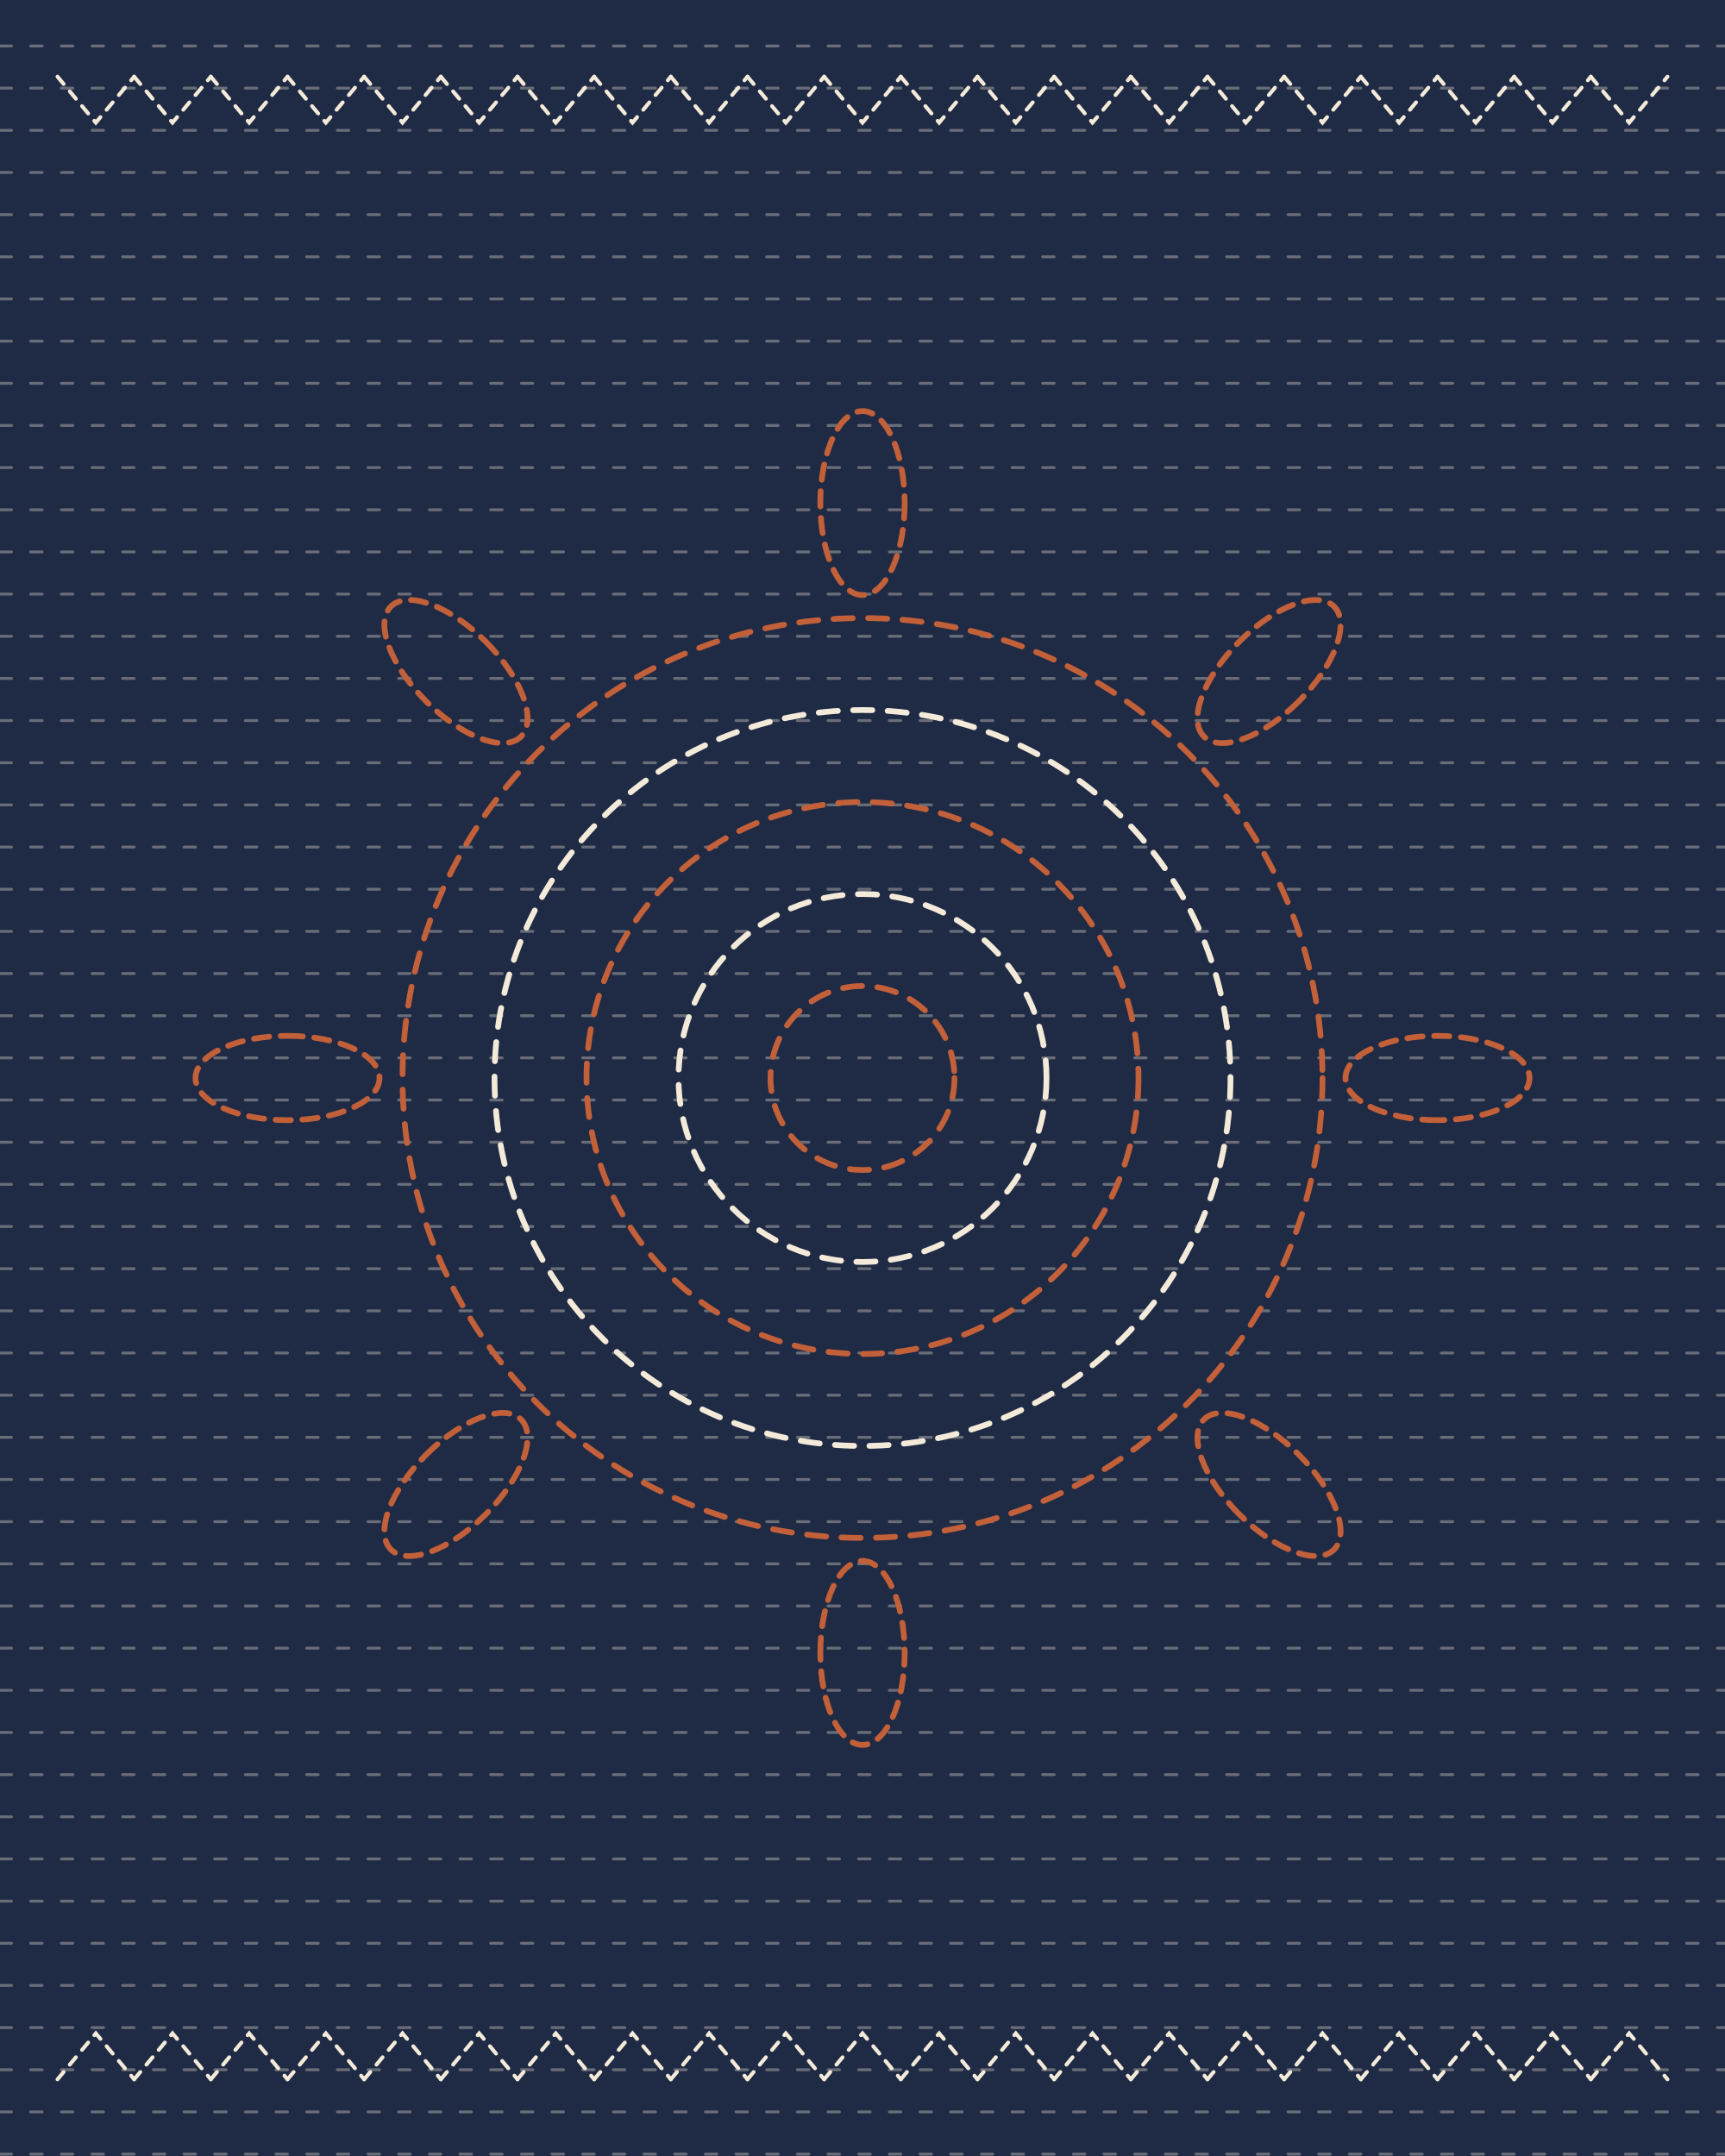
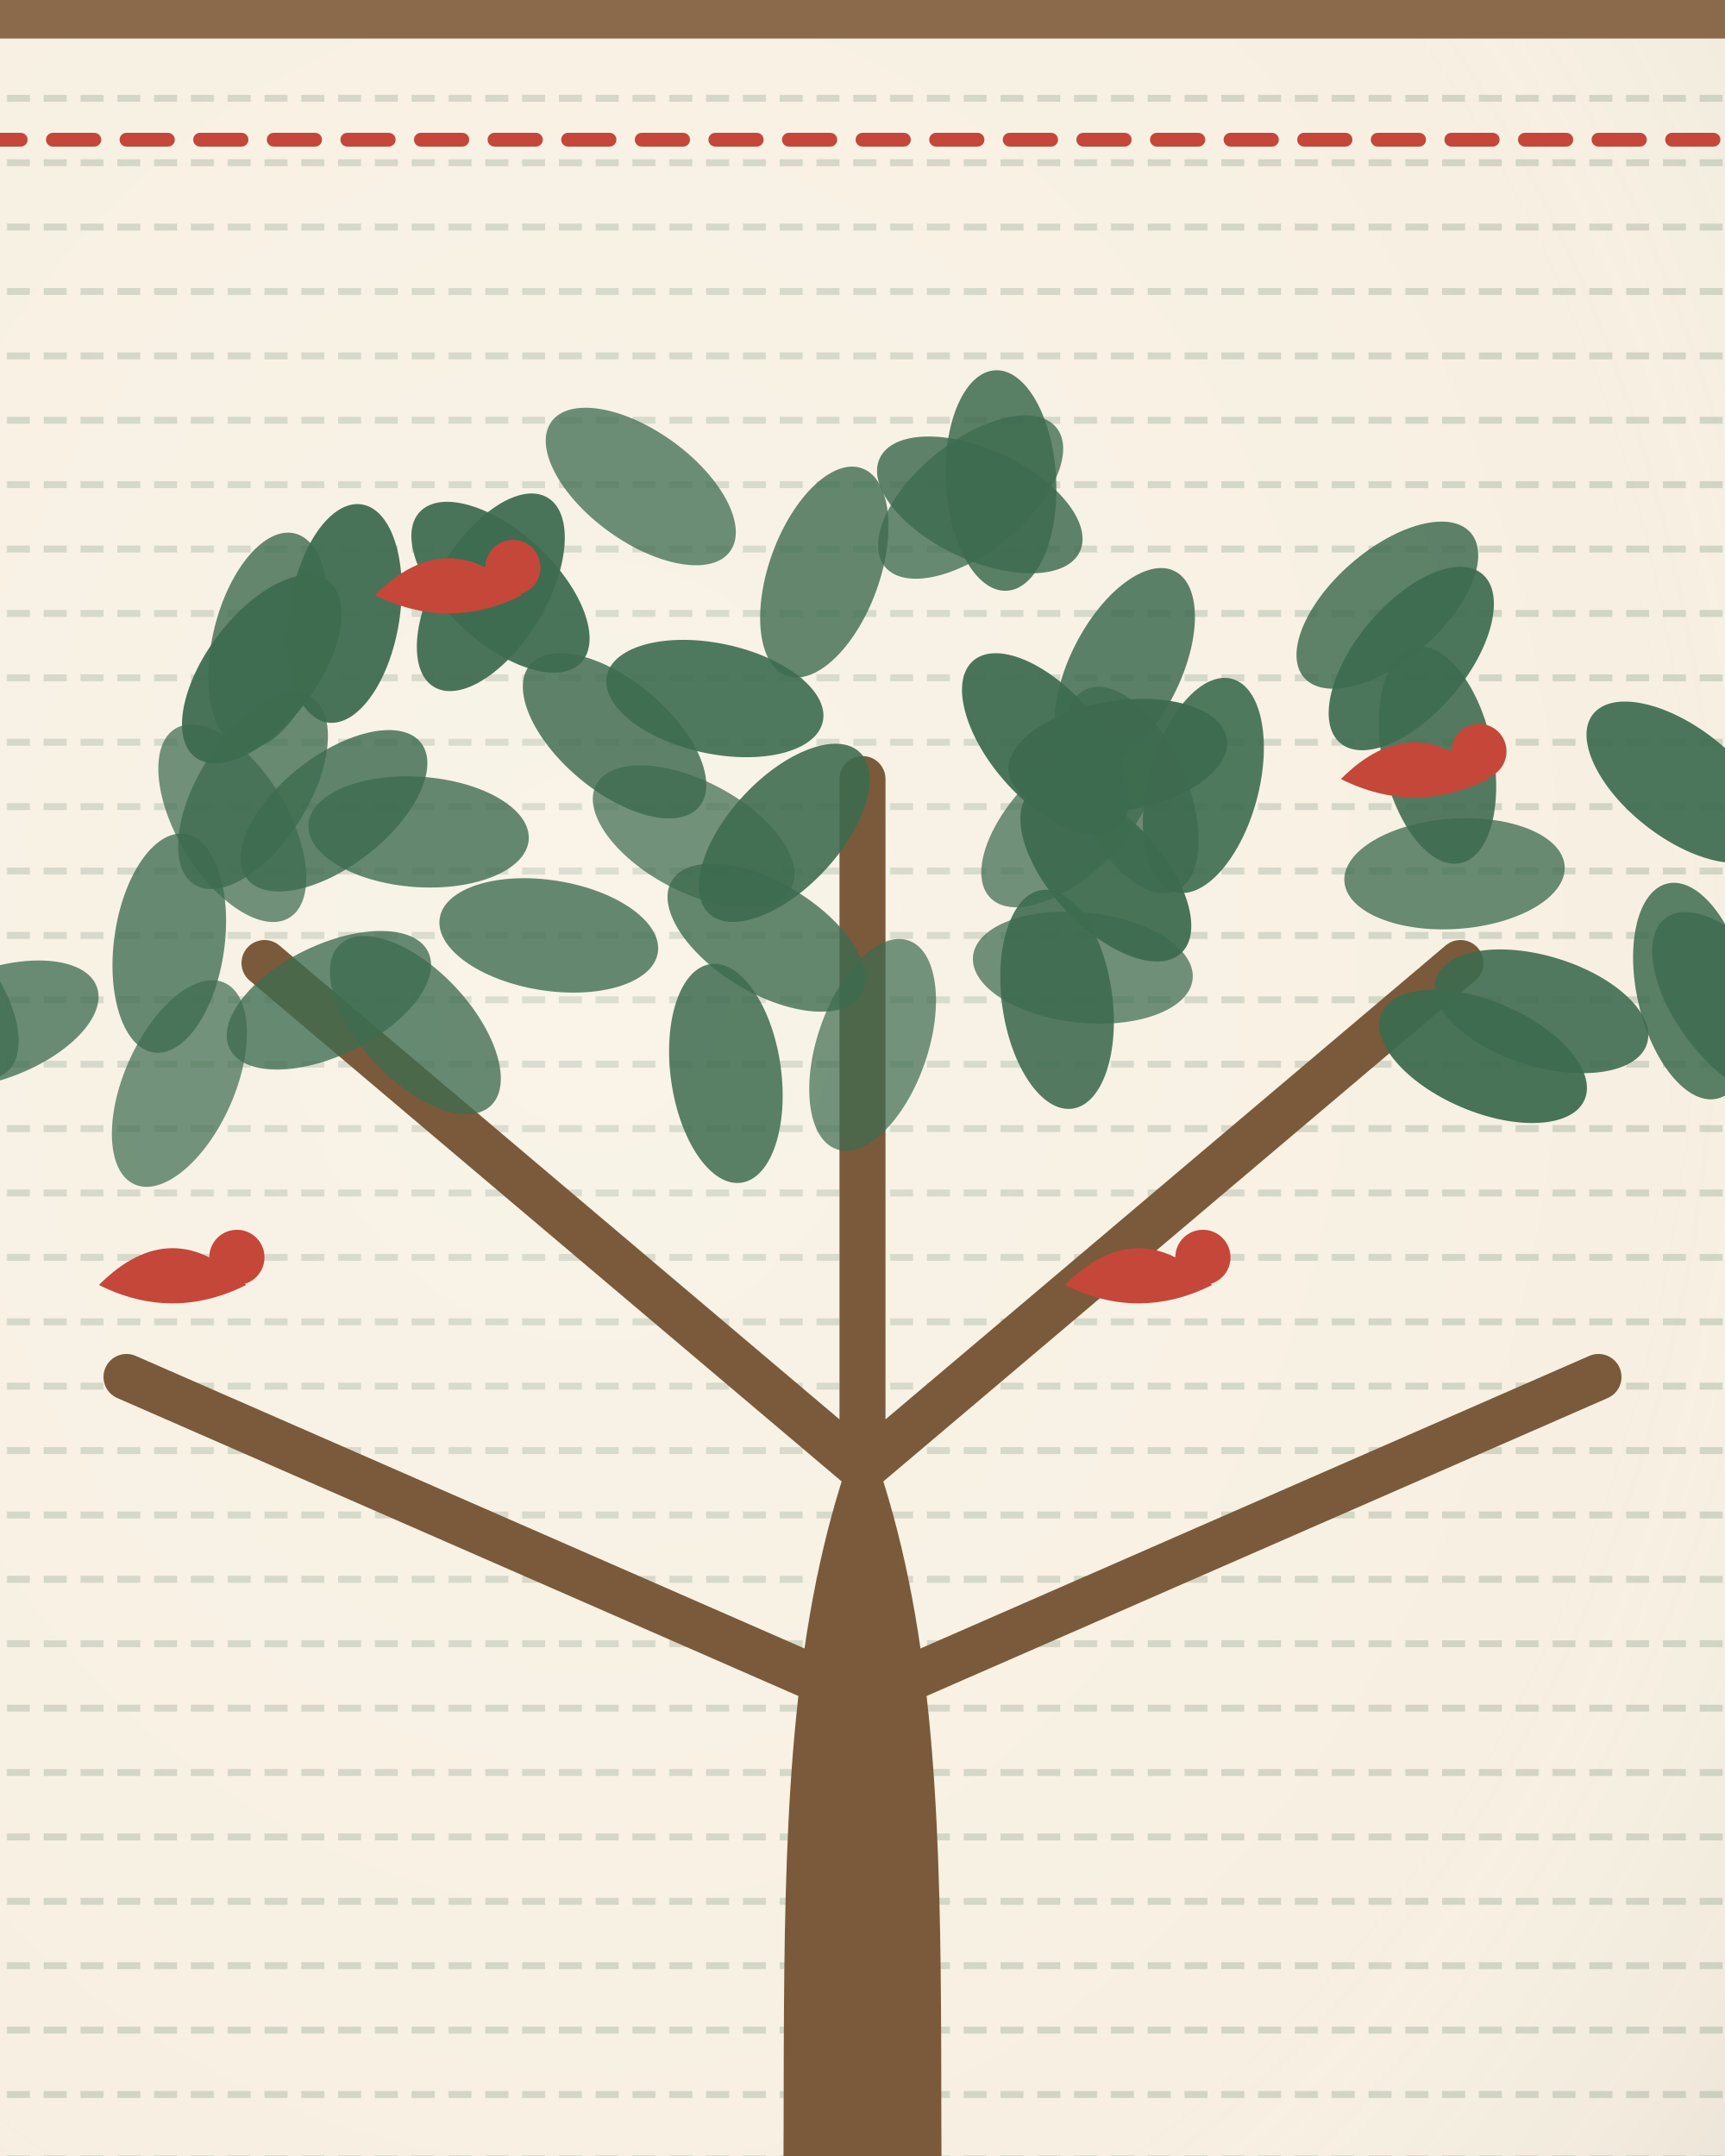
<svg xmlns="http://www.w3.org/2000/svg" viewBox="0 0 900 1125" width="900" height="1125">
-   <rect width="100%" height="100%" fill="#1f2a44" />
-   <path d="M0 24H900" fill="none" stroke="#f3ead9" stroke-width="1.5" stroke-dasharray="6 10" stroke-linecap="round" opacity="0.35" />
-   <path d="M0 46H900" fill="none" stroke="#f3ead9" stroke-width="1.5" stroke-dasharray="6 10" stroke-linecap="round" opacity="0.35" />
-   <path d="M0 68H900" fill="none" stroke="#f3ead9" stroke-width="1.5" stroke-dasharray="6 10" stroke-linecap="round" opacity="0.35" />
-   <path d="M0 90H900" fill="none" stroke="#f3ead9" stroke-width="1.5" stroke-dasharray="6 10" stroke-linecap="round" opacity="0.35" />
-   <path d="M0 112H900" fill="none" stroke="#f3ead9" stroke-width="1.5" stroke-dasharray="6 10" stroke-linecap="round" opacity="0.35" />
-   <path d="M0 134H900" fill="none" stroke="#f3ead9" stroke-width="1.5" stroke-dasharray="6 10" stroke-linecap="round" opacity="0.35" />
-   <path d="M0 156H900" fill="none" stroke="#f3ead9" stroke-width="1.5" stroke-dasharray="6 10" stroke-linecap="round" opacity="0.35" />
-   <path d="M0 178H900" fill="none" stroke="#f3ead9" stroke-width="1.5" stroke-dasharray="6 10" stroke-linecap="round" opacity="0.35" />
-   <path d="M0 200H900" fill="none" stroke="#f3ead9" stroke-width="1.5" stroke-dasharray="6 10" stroke-linecap="round" opacity="0.35" />
-   <path d="M0 222H900" fill="none" stroke="#f3ead9" stroke-width="1.5" stroke-dasharray="6 10" stroke-linecap="round" opacity="0.35" />
-   <path d="M0 244H900" fill="none" stroke="#f3ead9" stroke-width="1.5" stroke-dasharray="6 10" stroke-linecap="round" opacity="0.35" />
-   <path d="M0 266H900" fill="none" stroke="#f3ead9" stroke-width="1.5" stroke-dasharray="6 10" stroke-linecap="round" opacity="0.35" />
-   <path d="M0 288H900" fill="none" stroke="#f3ead9" stroke-width="1.5" stroke-dasharray="6 10" stroke-linecap="round" opacity="0.35" />
-   <path d="M0 310H900" fill="none" stroke="#f3ead9" stroke-width="1.5" stroke-dasharray="6 10" stroke-linecap="round" opacity="0.35" />
-   <path d="M0 332H900" fill="none" stroke="#f3ead9" stroke-width="1.5" stroke-dasharray="6 10" stroke-linecap="round" opacity="0.35" />
-   <path d="M0 354H900" fill="none" stroke="#f3ead9" stroke-width="1.5" stroke-dasharray="6 10" stroke-linecap="round" opacity="0.35" />
-   <path d="M0 376H900" fill="none" stroke="#f3ead9" stroke-width="1.5" stroke-dasharray="6 10" stroke-linecap="round" opacity="0.35" />
-   <path d="M0 398H900" fill="none" stroke="#f3ead9" stroke-width="1.5" stroke-dasharray="6 10" stroke-linecap="round" opacity="0.35" />
-   <path d="M0 420H900" fill="none" stroke="#f3ead9" stroke-width="1.5" stroke-dasharray="6 10" stroke-linecap="round" opacity="0.35" />
-   <path d="M0 442H900" fill="none" stroke="#f3ead9" stroke-width="1.5" stroke-dasharray="6 10" stroke-linecap="round" opacity="0.35" />
-   <path d="M0 464H900" fill="none" stroke="#f3ead9" stroke-width="1.5" stroke-dasharray="6 10" stroke-linecap="round" opacity="0.35" />
-   <path d="M0 486H900" fill="none" stroke="#f3ead9" stroke-width="1.5" stroke-dasharray="6 10" stroke-linecap="round" opacity="0.35" />
-   <path d="M0 508H900" fill="none" stroke="#f3ead9" stroke-width="1.5" stroke-dasharray="6 10" stroke-linecap="round" opacity="0.35" />
-   <path d="M0 530H900" fill="none" stroke="#f3ead9" stroke-width="1.5" stroke-dasharray="6 10" stroke-linecap="round" opacity="0.35" />
-   <path d="M0 552H900" fill="none" stroke="#f3ead9" stroke-width="1.5" stroke-dasharray="6 10" stroke-linecap="round" opacity="0.35" />
-   <path d="M0 574H900" fill="none" stroke="#f3ead9" stroke-width="1.5" stroke-dasharray="6 10" stroke-linecap="round" opacity="0.35" />
-   <path d="M0 596H900" fill="none" stroke="#f3ead9" stroke-width="1.5" stroke-dasharray="6 10" stroke-linecap="round" opacity="0.35" />
-   <path d="M0 618H900" fill="none" stroke="#f3ead9" stroke-width="1.5" stroke-dasharray="6 10" stroke-linecap="round" opacity="0.35" />
-   <path d="M0 640H900" fill="none" stroke="#f3ead9" stroke-width="1.5" stroke-dasharray="6 10" stroke-linecap="round" opacity="0.35" />
-   <path d="M0 662H900" fill="none" stroke="#f3ead9" stroke-width="1.5" stroke-dasharray="6 10" stroke-linecap="round" opacity="0.35" />
-   <path d="M0 684H900" fill="none" stroke="#f3ead9" stroke-width="1.5" stroke-dasharray="6 10" stroke-linecap="round" opacity="0.35" />
-   <path d="M0 706H900" fill="none" stroke="#f3ead9" stroke-width="1.5" stroke-dasharray="6 10" stroke-linecap="round" opacity="0.35" />
-   <path d="M0 728H900" fill="none" stroke="#f3ead9" stroke-width="1.5" stroke-dasharray="6 10" stroke-linecap="round" opacity="0.35" />
-   <path d="M0 750H900" fill="none" stroke="#f3ead9" stroke-width="1.5" stroke-dasharray="6 10" stroke-linecap="round" opacity="0.35" />
-   <path d="M0 772H900" fill="none" stroke="#f3ead9" stroke-width="1.5" stroke-dasharray="6 10" stroke-linecap="round" opacity="0.35" />
-   <path d="M0 794H900" fill="none" stroke="#f3ead9" stroke-width="1.5" stroke-dasharray="6 10" stroke-linecap="round" opacity="0.35" />
-   <path d="M0 816H900" fill="none" stroke="#f3ead9" stroke-width="1.5" stroke-dasharray="6 10" stroke-linecap="round" opacity="0.35" />
-   <path d="M0 838H900" fill="none" stroke="#f3ead9" stroke-width="1.5" stroke-dasharray="6 10" stroke-linecap="round" opacity="0.35" />
-   <path d="M0 860H900" fill="none" stroke="#f3ead9" stroke-width="1.5" stroke-dasharray="6 10" stroke-linecap="round" opacity="0.35" />
-   <path d="M0 882H900" fill="none" stroke="#f3ead9" stroke-width="1.5" stroke-dasharray="6 10" stroke-linecap="round" opacity="0.35" />
-   <path d="M0 904H900" fill="none" stroke="#f3ead9" stroke-width="1.5" stroke-dasharray="6 10" stroke-linecap="round" opacity="0.35" />
-   <path d="M0 926H900" fill="none" stroke="#f3ead9" stroke-width="1.5" stroke-dasharray="6 10" stroke-linecap="round" opacity="0.35" />
-   <path d="M0 948H900" fill="none" stroke="#f3ead9" stroke-width="1.5" stroke-dasharray="6 10" stroke-linecap="round" opacity="0.35" />
-   <path d="M0 970H900" fill="none" stroke="#f3ead9" stroke-width="1.5" stroke-dasharray="6 10" stroke-linecap="round" opacity="0.35" />
-   <path d="M0 992H900" fill="none" stroke="#f3ead9" stroke-width="1.5" stroke-dasharray="6 10" stroke-linecap="round" opacity="0.35" />
-   <path d="M0 1014H900" fill="none" stroke="#f3ead9" stroke-width="1.5" stroke-dasharray="6 10" stroke-linecap="round" opacity="0.35" />
-   <path d="M0 1036H900" fill="none" stroke="#f3ead9" stroke-width="1.5" stroke-dasharray="6 10" stroke-linecap="round" opacity="0.35" />
-   <path d="M0 1058H900" fill="none" stroke="#f3ead9" stroke-width="1.5" stroke-dasharray="6 10" stroke-linecap="round" opacity="0.35" />
-   <path d="M0 1080H900" fill="none" stroke="#f3ead9" stroke-width="1.5" stroke-dasharray="6 10" stroke-linecap="round" opacity="0.35" />
-   <path d="M0 1102H900" fill="none" stroke="#f3ead9" stroke-width="1.5" stroke-dasharray="6 10" stroke-linecap="round" opacity="0.35" />
-   <path d="M0 1124H900" fill="none" stroke="#f3ead9" stroke-width="1.5" stroke-dasharray="6 10" stroke-linecap="round" opacity="0.35" />
-   <circle cx="450" cy="562.5" r="48" fill="none" stroke="#c2603a" stroke-width="3" stroke-dasharray="10 8" stroke-linecap="round" />
-   <circle cx="450" cy="562.5" r="96" fill="none" stroke="#f3ead9" stroke-width="3" stroke-dasharray="10 8" stroke-linecap="round" />
-   <circle cx="450" cy="562.5" r="144" fill="none" stroke="#c2603a" stroke-width="3" stroke-dasharray="10 8" stroke-linecap="round" />
-   <circle cx="450" cy="562.5" r="192" fill="none" stroke="#f3ead9" stroke-width="3" stroke-dasharray="10 8" stroke-linecap="round" />
-   <circle cx="450" cy="562.5" r="240" fill="none" stroke="#c2603a" stroke-width="3" stroke-dasharray="10 8" stroke-linecap="round" />
-   <ellipse cx="750.0" cy="562.5" rx="22" ry="48" transform="rotate(90.0 750.0 562.5)" fill="none" stroke="#c2603a" stroke-width="3" stroke-dasharray="8 6" stroke-linecap="round" />
-   <ellipse cx="662.1" cy="774.6" rx="22" ry="48" transform="rotate(135.0 662.1 774.6)" fill="none" stroke="#c2603a" stroke-width="3" stroke-dasharray="8 6" stroke-linecap="round" />
-   <ellipse cx="450.0" cy="862.5" rx="22" ry="48" transform="rotate(180.0 450.0 862.5)" fill="none" stroke="#c2603a" stroke-width="3" stroke-dasharray="8 6" stroke-linecap="round" />
-   <ellipse cx="237.9" cy="774.6" rx="22" ry="48" transform="rotate(225.0 237.9 774.6)" fill="none" stroke="#c2603a" stroke-width="3" stroke-dasharray="8 6" stroke-linecap="round" />
-   <ellipse cx="150.0" cy="562.5" rx="22" ry="48" transform="rotate(270.0 150.0 562.5)" fill="none" stroke="#c2603a" stroke-width="3" stroke-dasharray="8 6" stroke-linecap="round" />
-   <ellipse cx="237.9" cy="350.4" rx="22" ry="48" transform="rotate(315.0 237.9 350.4)" fill="none" stroke="#c2603a" stroke-width="3" stroke-dasharray="8 6" stroke-linecap="round" />
-   <ellipse cx="450.0" cy="262.5" rx="22" ry="48" transform="rotate(360.0 450.0 262.5)" fill="none" stroke="#c2603a" stroke-width="3" stroke-dasharray="8 6" stroke-linecap="round" />
-   <ellipse cx="662.1" cy="350.4" rx="22" ry="48" transform="rotate(405.0 662.1 350.4)" fill="none" stroke="#c2603a" stroke-width="3" stroke-dasharray="8 6" stroke-linecap="round" />
-   <path d="M30 40l20 24l20-24" fill="none" stroke="#f3ead9" stroke-width="2" stroke-dasharray="5 5" stroke-linecap="round" />
-   <path d="M30 1085l20-24l20 24" fill="none" stroke="#f3ead9" stroke-width="2" stroke-dasharray="5 5" stroke-linecap="round" />
-   <path d="M70 40l20 24l20-24" fill="none" stroke="#f3ead9" stroke-width="2" stroke-dasharray="5 5" stroke-linecap="round" />
-   <path d="M70 1085l20-24l20 24" fill="none" stroke="#f3ead9" stroke-width="2" stroke-dasharray="5 5" stroke-linecap="round" />
-   <path d="M110 40l20 24l20-24" fill="none" stroke="#f3ead9" stroke-width="2" stroke-dasharray="5 5" stroke-linecap="round" />
-   <path d="M110 1085l20-24l20 24" fill="none" stroke="#f3ead9" stroke-width="2" stroke-dasharray="5 5" stroke-linecap="round" />
-   <path d="M150 40l20 24l20-24" fill="none" stroke="#f3ead9" stroke-width="2" stroke-dasharray="5 5" stroke-linecap="round" />
-   <path d="M150 1085l20-24l20 24" fill="none" stroke="#f3ead9" stroke-width="2" stroke-dasharray="5 5" stroke-linecap="round" />
-   <path d="M190 40l20 24l20-24" fill="none" stroke="#f3ead9" stroke-width="2" stroke-dasharray="5 5" stroke-linecap="round" />
-   <path d="M190 1085l20-24l20 24" fill="none" stroke="#f3ead9" stroke-width="2" stroke-dasharray="5 5" stroke-linecap="round" />
-   <path d="M230 40l20 24l20-24" fill="none" stroke="#f3ead9" stroke-width="2" stroke-dasharray="5 5" stroke-linecap="round" />
-   <path d="M230 1085l20-24l20 24" fill="none" stroke="#f3ead9" stroke-width="2" stroke-dasharray="5 5" stroke-linecap="round" />
-   <path d="M270 40l20 24l20-24" fill="none" stroke="#f3ead9" stroke-width="2" stroke-dasharray="5 5" stroke-linecap="round" />
-   <path d="M270 1085l20-24l20 24" fill="none" stroke="#f3ead9" stroke-width="2" stroke-dasharray="5 5" stroke-linecap="round" />
-   <path d="M310 40l20 24l20-24" fill="none" stroke="#f3ead9" stroke-width="2" stroke-dasharray="5 5" stroke-linecap="round" />
-   <path d="M310 1085l20-24l20 24" fill="none" stroke="#f3ead9" stroke-width="2" stroke-dasharray="5 5" stroke-linecap="round" />
-   <path d="M350 40l20 24l20-24" fill="none" stroke="#f3ead9" stroke-width="2" stroke-dasharray="5 5" stroke-linecap="round" />
-   <path d="M350 1085l20-24l20 24" fill="none" stroke="#f3ead9" stroke-width="2" stroke-dasharray="5 5" stroke-linecap="round" />
-   <path d="M390 40l20 24l20-24" fill="none" stroke="#f3ead9" stroke-width="2" stroke-dasharray="5 5" stroke-linecap="round" />
-   <path d="M390 1085l20-24l20 24" fill="none" stroke="#f3ead9" stroke-width="2" stroke-dasharray="5 5" stroke-linecap="round" />
-   <path d="M430 40l20 24l20-24" fill="none" stroke="#f3ead9" stroke-width="2" stroke-dasharray="5 5" stroke-linecap="round" />
-   <path d="M430 1085l20-24l20 24" fill="none" stroke="#f3ead9" stroke-width="2" stroke-dasharray="5 5" stroke-linecap="round" />
-   <path d="M470 40l20 24l20-24" fill="none" stroke="#f3ead9" stroke-width="2" stroke-dasharray="5 5" stroke-linecap="round" />
-   <path d="M470 1085l20-24l20 24" fill="none" stroke="#f3ead9" stroke-width="2" stroke-dasharray="5 5" stroke-linecap="round" />
-   <path d="M510 40l20 24l20-24" fill="none" stroke="#f3ead9" stroke-width="2" stroke-dasharray="5 5" stroke-linecap="round" />
-   <path d="M510 1085l20-24l20 24" fill="none" stroke="#f3ead9" stroke-width="2" stroke-dasharray="5 5" stroke-linecap="round" />
-   <path d="M550 40l20 24l20-24" fill="none" stroke="#f3ead9" stroke-width="2" stroke-dasharray="5 5" stroke-linecap="round" />
-   <path d="M550 1085l20-24l20 24" fill="none" stroke="#f3ead9" stroke-width="2" stroke-dasharray="5 5" stroke-linecap="round" />
-   <path d="M590 40l20 24l20-24" fill="none" stroke="#f3ead9" stroke-width="2" stroke-dasharray="5 5" stroke-linecap="round" />
-   <path d="M590 1085l20-24l20 24" fill="none" stroke="#f3ead9" stroke-width="2" stroke-dasharray="5 5" stroke-linecap="round" />
-   <path d="M630 40l20 24l20-24" fill="none" stroke="#f3ead9" stroke-width="2" stroke-dasharray="5 5" stroke-linecap="round" />
-   <path d="M630 1085l20-24l20 24" fill="none" stroke="#f3ead9" stroke-width="2" stroke-dasharray="5 5" stroke-linecap="round" />
-   <path d="M670 40l20 24l20-24" fill="none" stroke="#f3ead9" stroke-width="2" stroke-dasharray="5 5" stroke-linecap="round" />
-   <path d="M670 1085l20-24l20 24" fill="none" stroke="#f3ead9" stroke-width="2" stroke-dasharray="5 5" stroke-linecap="round" />
-   <path d="M710 40l20 24l20-24" fill="none" stroke="#f3ead9" stroke-width="2" stroke-dasharray="5 5" stroke-linecap="round" />
-   <path d="M710 1085l20-24l20 24" fill="none" stroke="#f3ead9" stroke-width="2" stroke-dasharray="5 5" stroke-linecap="round" />
-   <path d="M750 40l20 24l20-24" fill="none" stroke="#f3ead9" stroke-width="2" stroke-dasharray="5 5" stroke-linecap="round" />
-   <path d="M750 1085l20-24l20 24" fill="none" stroke="#f3ead9" stroke-width="2" stroke-dasharray="5 5" stroke-linecap="round" />
-   <path d="M790 40l20 24l20-24" fill="none" stroke="#f3ead9" stroke-width="2" stroke-dasharray="5 5" stroke-linecap="round" />
-   <path d="M790 1085l20-24l20 24" fill="none" stroke="#f3ead9" stroke-width="2" stroke-dasharray="5 5" stroke-linecap="round" />
-   <path d="M830 40l20 24l20-24" fill="none" stroke="#f3ead9" stroke-width="2" stroke-dasharray="5 5" stroke-linecap="round" />
-   <path d="M830 1085l20-24l20 24" fill="none" stroke="#f3ead9" stroke-width="2" stroke-dasharray="5 5" stroke-linecap="round" />
+   <defs>
+     <linearGradient id="bg" x1="0" y1="0" x2="0" y2="1">
+       <stop offset="0" stop-color="#e8e4ec" />
+       <stop offset="1" stop-color="#dbd5e2" />
+     </linearGradient>
+     <filter id="soft" x="-50%" y="-50%" width="200%" height="200%">
+       <feGaussianBlur stdDeviation="18" />
+     </filter>
+     <radialGradient id="vol" cx=".38" cy=".32" r=".85">
+       <stop offset="0" stop-color="#fff" stop-opacity=".22" />
+       <stop offset=".55" stop-color="#fff" stop-opacity="0" />
+       <stop offset="1" stop-color="#000" stop-opacity=".18" />
+     </radialGradient>
+     <pattern id="rows" width="16" height="14" patternUnits="userSpaceOnUse">
+       <path d="M0 7H16" stroke="#3d6b4f" stroke-opacity=".2" stroke-width="1.5" stroke-dasharray="5 3" />
+     </pattern>
+     <pattern id="weave" width="10" height="10" patternUnits="userSpaceOnUse">
+       <path d="M0 2.5H10M0 7.5H10" stroke="#000" stroke-opacity=".13" stroke-width="2.4" />
+       <path d="M2.5 0V10M7.5 0V10" stroke="#fff" stroke-opacity=".12" stroke-width="2" />
+     </pattern>
+   </defs>
+   <rect width="100%" height="100%" fill="url(#bg)" />
+   <g transform="translate(450 562.5) scale(2.4) translate(-450 -500)">
+     <rect x="216" y="292" width="500" height="630" fill="#a39fa8" opacity=".5" filter="url(#soft)" />
+     <circle cx="450" cy="150" r="7" fill="#757278" />
+     <path d="M450 150L190 262M450 150L710 262" stroke="#807d84" stroke-width="2.5" />
+     <path d="M200 270H700V890Q450 910 200 890Z" fill="#f7f0e2" />
+     <path d="M200 270H700V890Q450 910 200 890Z" fill="url(#rows)" />
+     <path d="M200 270H700V890Q450 910 200 890Z" fill="url(#vol)" />
+     <path d="M226 296H674V868Q450 886 226 868Z" fill="none" stroke="#c4473a" stroke-width="3" stroke-dasharray="9 7" stroke-linecap="round" />
+     <g transform="translate(450 585)">
+       <path d="M-130 -110L0 0M130 -110L0 0M-160 -20L0 50M160 -20L0 50M0 -150V0" stroke="#7a5a3a" stroke-width="10" stroke-linecap="round" />
+       <ellipse cx="44.8" cy="-141.1" rx="12" ry="24" fill="#3d6b4f" opacity="0.72" transform="rotate(45 44.8 -141.1)" />
+       <ellipse cx="114.1" cy="-187.8" rx="12" ry="24" fill="#3d6b4f" opacity="0.83" transform="rotate(49 114.1 -187.8)" />
+       <ellipse cx="-29.7" cy="-86.0" rx="12" ry="24" fill="#3d6b4f" opacity="0.85" transform="rotate(172 -29.7 -86.0)" />
+       <ellipse cx="125.0" cy="-155.2" rx="12" ry="24" fill="#3d6b4f" opacity="0.88" transform="rotate(168 125.0 -155.2)" />
+       <ellipse cx="-20.9" cy="-115.5" rx="12" ry="24" fill="#3d6b4f" opacity="0.80" transform="rotate(121 -20.9 -115.5)" />
+       <ellipse cx="-132.5" cy="-147.4" rx="12" ry="24" fill="#3d6b4f" opacity="0.77" transform="rotate(32 -132.5 -147.4)" />
+       <ellipse cx="-53.9" cy="-159.4" rx="12" ry="24" fill="#3d6b4f" opacity="0.83" transform="rotate(130 -53.9 -159.4)" />
+       <ellipse cx="30.1" cy="-214.9" rx="12" ry="24" fill="#3d6b4f" opacity="0.85" transform="rotate(177 30.1 -214.9)" />
+       <ellipse cx="-148.5" cy="-83.8" rx="12" ry="24" fill="#3d6b4f" opacity="0.71" transform="rotate(24 -148.5 -83.8)" />
+       <ellipse cx="-189.0" cy="-96.6" rx="12" ry="24" fill="#3d6b4f" opacity="0.76" transform="rotate(70 -189.0 -96.6)" />
+       <ellipse cx="-137.0" cy="-140.4" rx="12" ry="24" fill="#3d6b4f" opacity="0.72" transform="rotate(149 -137.0 -140.4)" />
+       <ellipse cx="-96.5" cy="-138.5" rx="12" ry="24" fill="#3d6b4f" opacity="0.79" transform="rotate(94 -96.5 -138.5)" />
+       <ellipse cx="134.9" cy="-89.7" rx="12" ry="24" fill="#3d6b4f" opacity="0.94" transform="rotate(113 134.9 -89.7)" />
+       <ellipse cx="180.4" cy="-103.9" rx="12" ry="24" fill="#3d6b4f" opacity="0.85" transform="rotate(167 180.4 -103.9)" />
+       <ellipse cx="57.0" cy="-173.8" rx="12" ry="24" fill="#3d6b4f" opacity="0.84" transform="rotate(27 57.0 -173.8)" />
+       <ellipse cx="74.1" cy="-148.6" rx="12" ry="24" fill="#3d6b4f" opacity="0.90" transform="rotate(15 74.1 -148.6)" />
+       <ellipse cx="-8.3" cy="-195.0" rx="12" ry="24" fill="#3d6b4f" opacity="0.80" transform="rotate(20 -8.3 -195.0)" />
+       <ellipse cx="-112.6" cy="-186.0" rx="12" ry="24" fill="#3d6b4f" opacity="0.94" transform="rotate(9 -112.6 -186.0)" />
+       <ellipse cx="-17.0" cy="-138.3" rx="12" ry="24" fill="#3d6b4f" opacity="0.89" transform="rotate(43 -17.0 -138.3)" />
+       <ellipse cx="58.4" cy="-147.6" rx="12" ry="24" fill="#3d6b4f" opacity="0.76" transform="rotate(156 58.4 -147.6)" />
+       <ellipse cx="-201.2" cy="-104.9" rx="12" ry="24" fill="#3d6b4f" opacity="0.72" transform="rotate(141 -201.2 -104.9)" />
+       <ellipse cx="-80.8" cy="-190.6" rx="12" ry="24" fill="#3d6b4f" opacity="0.93" transform="rotate(31 -80.8 -190.6)" />
+       <ellipse cx="189.0" cy="-100.6" rx="12" ry="24" fill="#3d6b4f" opacity="0.79" transform="rotate(143 189.0 -100.6)" />
+       <ellipse cx="-116.0" cy="-101.9" rx="12" ry="24" fill="#3d6b4f" opacity="0.78" transform="rotate(64 -116.0 -101.9)" />
+       <ellipse cx="147.6" cy="-99.5" rx="12" ry="24" fill="#3d6b4f" opacity="0.89" transform="rotate(107 147.6 -99.5)" />
+       <ellipse cx="42.3" cy="-102.1" rx="12" ry="24" fill="#3d6b4f" opacity="0.88" transform="rotate(172 42.3 -102.1)" />
+       <ellipse cx="2.2" cy="-92.2" rx="12" ry="24" fill="#3d6b4f" opacity="0.71" transform="rotate(19 2.2 -92.2)" />
+       <ellipse cx="55.5" cy="-155.0" rx="12" ry="24" fill="#3d6b4f" opacity="0.96" transform="rotate(81 55.5 -155.0)" />
+       <ellipse cx="-48.2" cy="-213.6" rx="12" ry="24" fill="#3d6b4f" opacity="0.75" transform="rotate(126 -48.2 -213.6)" />
+       <ellipse cx="119.3" cy="-176.2" rx="12" ry="24" fill="#3d6b4f" opacity="0.92" transform="rotate(40 119.3 -176.2)" />
+       <ellipse cx="-32.1" cy="-167.5" rx="12" ry="24" fill="#3d6b4f" opacity="0.90" transform="rotate(102 -32.1 -167.5)" />
+       <ellipse cx="47.9" cy="-109.0" rx="12" ry="24" fill="#3d6b4f" opacity="0.73" transform="rotate(96 47.9 -109.0)" />
+       <ellipse cx="23.5" cy="-211.3" rx="12" ry="24" fill="#3d6b4f" opacity="0.78" transform="rotate(51 23.5 -211.3)" />
+       <ellipse cx="-150.7" cy="-114.3" rx="12" ry="24" fill="#3d6b4f" opacity="0.78" transform="rotate(8 -150.7 -114.3)" />
+       <ellipse cx="177.7" cy="-149.3" rx="12" ry="24" fill="#3d6b4f" opacity="0.92" transform="rotate(128 177.7 -149.3)" />
+       <ellipse cx="25.5" cy="-209.6" rx="12" ry="24" fill="#3d6b4f" opacity="0.83" transform="rotate(115 25.5 -209.6)" />
+       <ellipse cx="128.7" cy="-129.4" rx="12" ry="24" fill="#3d6b4f" opacity="0.77" transform="rotate(86 128.7 -129.4)" />
+       <ellipse cx="-114.9" cy="-143.1" rx="12" ry="24" fill="#3d6b4f" opacity="0.82" transform="rotate(52 -114.9 -143.1)" />
+       <ellipse cx="-36.7" cy="-137.5" rx="12" ry="24" fill="#3d6b4f" opacity="0.72" transform="rotate(118 -36.7 -137.5)" />
+       <ellipse cx="-130.6" cy="-173.9" rx="12" ry="24" fill="#3d6b4f" opacity="0.94" transform="rotate(37 -130.6 -173.9)" />
+       <ellipse cx="-78.7" cy="-191.7" rx="12" ry="24" fill="#3d6b4f" opacity="0.93" transform="rotate(133 -78.7 -191.7)" />
+       <ellipse cx="39.8" cy="-157.6" rx="12" ry="24" fill="#3d6b4f" opacity="0.93" transform="rotate(139 39.8 -157.6)" />
+       <ellipse cx="-68.2" cy="-116.0" rx="12" ry="24" fill="#3d6b4f" opacity="0.79" transform="rotate(99 -68.2 -116.0)" />
+       <ellipse cx="-129.2" cy="-180.1" rx="12" ry="24" fill="#3d6b4f" opacity="0.80" transform="rotate(14 -129.2 -180.1)" />
+       <ellipse cx="52.9" cy="-129.7" rx="12" ry="24" fill="#3d6b4f" opacity="0.94" transform="rotate(137 52.9 -129.7)" />
+       <ellipse cx="-97.2" cy="-96.5" rx="12" ry="24" fill="#3d6b4f" opacity="0.78" transform="rotate(137 -97.2 -96.5)" />
+       <path d="M-22 255C-10 150 -28 60 0 -10C28 60 10 150 22 255Z" fill="#7a5a3a" />
+       <g transform="translate(-150 -40)">
+         <path d="M-16 0q16 -16 32 0q-16 8 -32 0Z" fill="#c4473a" />
+         <circle cx="14" cy="-6" r="6" fill="#c4473a" />
+       </g>
+       <g transform="translate(120 -150)">
+         <path d="M-16 0q16 -16 32 0q-16 8 -32 0Z" fill="#c4473a" />
+         <circle cx="14" cy="-6" r="6" fill="#c4473a" />
+       </g>
+       <g transform="translate(60 -40)">
+         <path d="M-16 0q16 -16 32 0q-16 8 -32 0Z" fill="#c4473a" />
+         <circle cx="14" cy="-6" r="6" fill="#c4473a" />
+       </g>
+       <g transform="translate(-90 -190)">
+         <path d="M-16 0q16 -16 32 0q-16 8 -32 0Z" fill="#c4473a" />
+         <circle cx="14" cy="-6" r="6" fill="#c4473a" />
+       </g>
+       <path d="M-230 262H230" fill="none" stroke="#3d6b4f" stroke-width="3" stroke-dasharray="10 7" stroke-linecap="round" />
+     </g>
+     <rect x="168" y="256" width="564" height="18" rx="9" fill="#8a6a4a" />
+     <rect x="168" y="256" width="564" height="7" rx="3.5" fill="#fff" opacity=".18" />
+   </g>
</svg>
